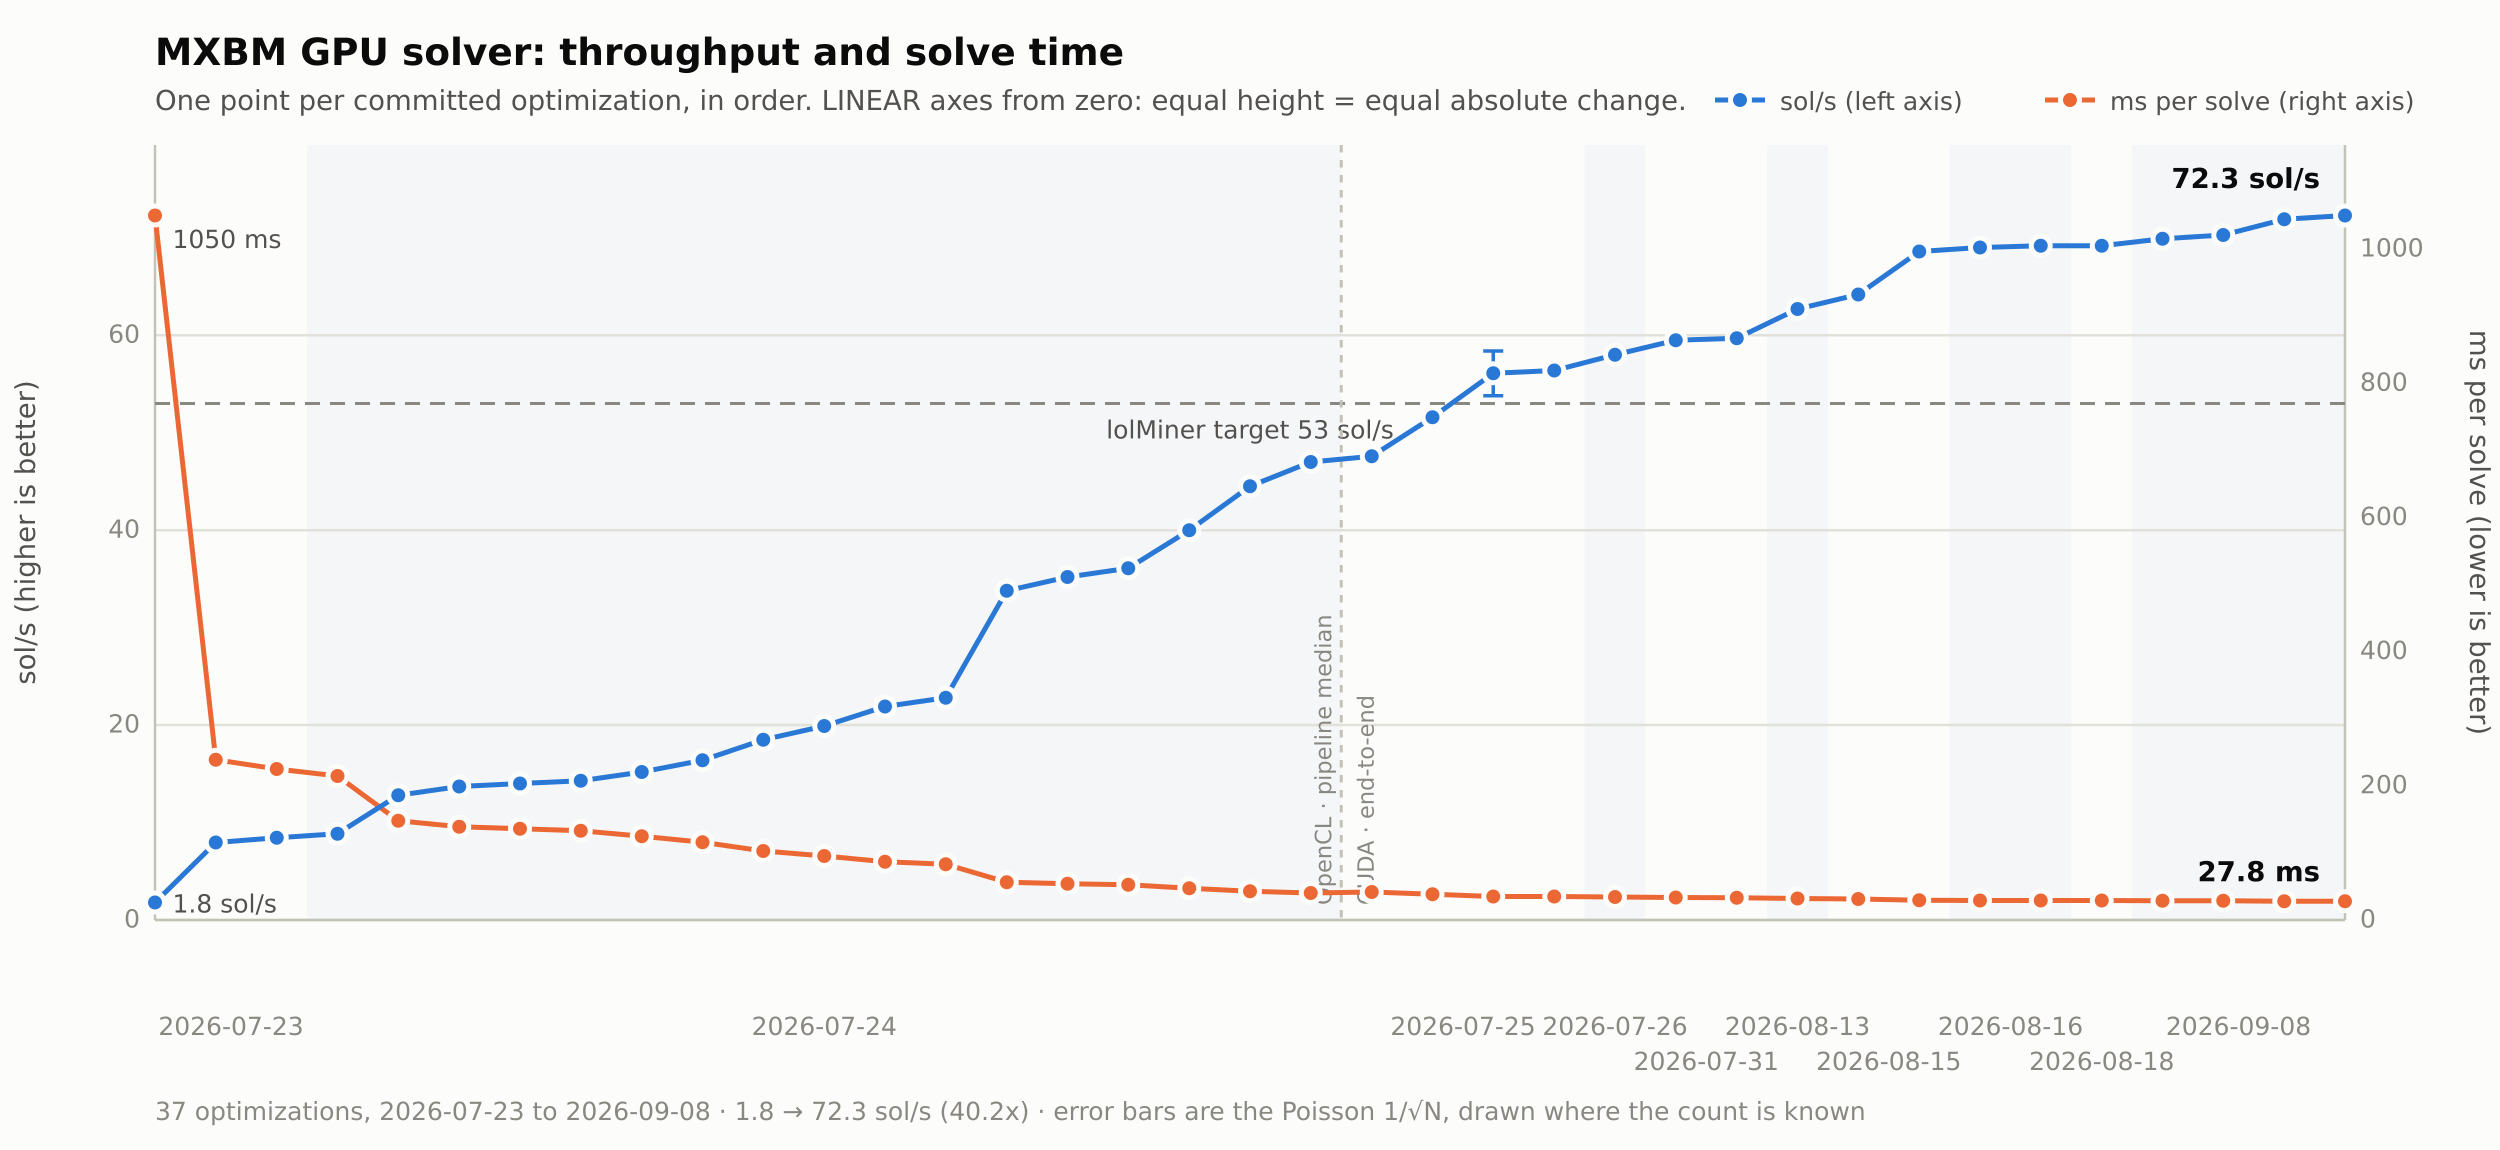
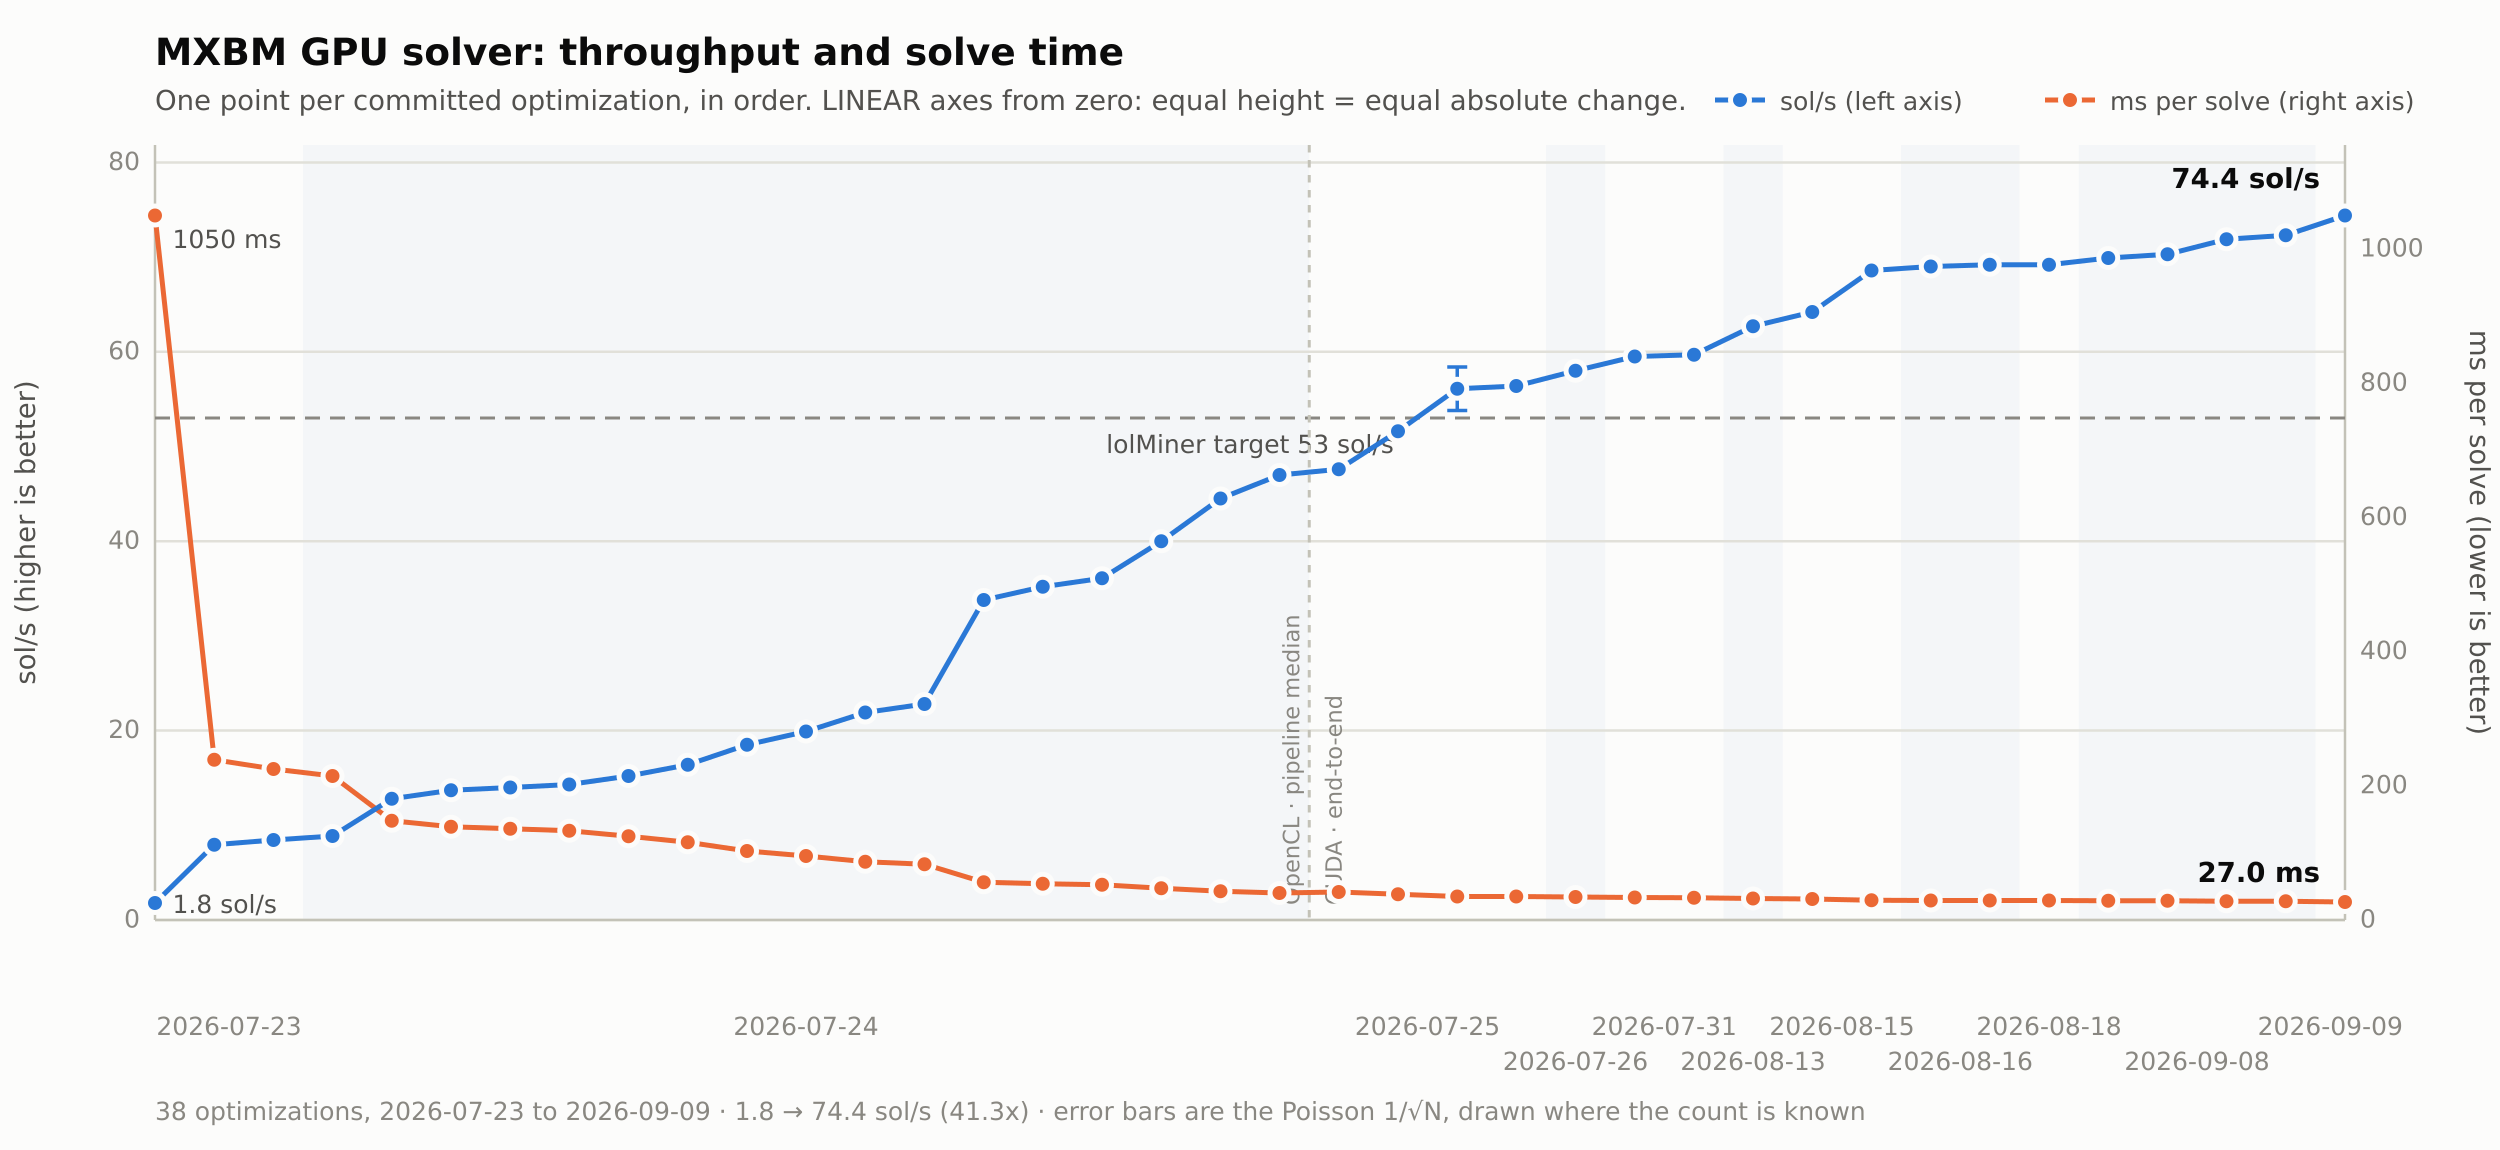
<svg xmlns="http://www.w3.org/2000/svg" width="1000" height="460" viewBox="0 0 1000 460" font-family="DejaVu Sans, Helvetica, Arial, sans-serif">
  <rect width="1000" height="460" fill="#fcfcfb" />
  <text x="62" y="26" font-size="15" font-weight="bold" fill="#0b0b0b">MXBM GPU solver: throughput and solve time</text>
  <text x="62" y="44" font-size="11" fill="#52514e">One point per committed optimization, in order. LINEAR axes from zero: equal height = equal absolute change.</text>
  <line x1="686" y1="40" x2="706" y2="40" stroke="#2a78d6" stroke-width="2" />
  <circle cx="696" cy="40" r="4.8" fill="#fcfcfb" />
  <circle cx="696" cy="40" r="2.8" fill="#2a78d6" />
  <text x="712" y="44" font-size="10" fill="#52514e">sol/s (left axis)</text>
  <line x1="818" y1="40" x2="838" y2="40" stroke="#eb6834" stroke-width="2" />
  <circle cx="828" cy="40" r="4.8" fill="#fcfcfb" />
  <circle cx="828" cy="40" r="2.8" fill="#eb6834" />
  <text x="844" y="44" font-size="10" fill="#52514e">ms per solve (right axis)</text>
-   <text x="92.4" y="414" font-size="10" fill="#898781" text-anchor="middle">2026-07-23</text>
-   <rect x="122.8" y="58" width="413.7" height="310" fill="#f4f6f8" />
-   <text x="329.7" y="414" font-size="10" fill="#898781" text-anchor="middle">2026-07-24</text>
-   <text x="585.2" y="414" font-size="10" fill="#898781" text-anchor="middle">2026-07-25</text>
-   <rect x="633.8" y="58" width="24.3" height="310" fill="#f4f6f8" />
-   <text x="646" y="414" font-size="10" fill="#898781" text-anchor="middle">2026-07-26</text>
-   <text x="682.5" y="428" font-size="10" fill="#898781" text-anchor="middle">2026-07-31</text>
-   <rect x="706.8" y="58" width="24.3" height="310" fill="#f4f6f8" />
-   <text x="719" y="414" font-size="10" fill="#898781" text-anchor="middle">2026-08-13</text>
-   <text x="755.5" y="428" font-size="10" fill="#898781" text-anchor="middle">2026-08-15</text>
-   <rect x="779.8" y="58" width="48.7" height="310" fill="#f4f6f8" />
-   <text x="804.2" y="414" font-size="10" fill="#898781" text-anchor="middle">2026-08-16</text>
-   <text x="840.7" y="428" font-size="10" fill="#898781" text-anchor="middle">2026-08-18</text>
-   <rect x="852.8" y="58" width="85.2" height="310" fill="#f4f6f8" />
-   <text x="895.4" y="414" font-size="10" fill="#898781" text-anchor="middle">2026-09-08</text>
+   <text x="91.6" y="414" font-size="10" fill="#898781" text-anchor="middle">2026-07-23</text>
+   <rect x="121.2" y="58" width="402.5" height="310" fill="#f4f6f8" />
+   <text x="322.4" y="414" font-size="10" fill="#898781" text-anchor="middle">2026-07-24</text>
+   <text x="571.0" y="414" font-size="10" fill="#898781" text-anchor="middle">2026-07-25</text>
+   <rect x="618.4" y="58" width="23.7" height="310" fill="#f4f6f8" />
+   <text x="630.2" y="428" font-size="10" fill="#898781" text-anchor="middle">2026-07-26</text>
+   <text x="665.7" y="414" font-size="10" fill="#898781" text-anchor="middle">2026-07-31</text>
+   <rect x="689.4" y="58" width="23.7" height="310" fill="#f4f6f8" />
+   <text x="701.2" y="428" font-size="10" fill="#898781" text-anchor="middle">2026-08-13</text>
+   <text x="736.8" y="414" font-size="10" fill="#898781" text-anchor="middle">2026-08-15</text>
+   <rect x="760.4" y="58" width="47.4" height="310" fill="#f4f6f8" />
+   <text x="784.1" y="428" font-size="10" fill="#898781" text-anchor="middle">2026-08-16</text>
+   <text x="819.6" y="414" font-size="10" fill="#898781" text-anchor="middle">2026-08-18</text>
+   <rect x="831.5" y="58" width="94.7" height="310" fill="#f4f6f8" />
+   <text x="878.8" y="428" font-size="10" fill="#898781" text-anchor="middle">2026-09-08</text>
+   <text x="932.1" y="414" font-size="10" fill="#898781" text-anchor="middle">2026-09-09</text>
  <line x1="62" y1="368" x2="938" y2="368" stroke="#e1e0d9" stroke-width="1" />
  <text x="56" y="371" font-size="10" fill="#898781" text-anchor="end">0</text>
-   <line x1="62" y1="290.0" x2="938" y2="290.0" stroke="#e1e0d9" stroke-width="1" />
-   <text x="56" y="293.0" font-size="10" fill="#898781" text-anchor="end">20</text>
-   <line x1="62" y1="212.1" x2="938" y2="212.1" stroke="#e1e0d9" stroke-width="1" />
-   <text x="56" y="215.1" font-size="10" fill="#898781" text-anchor="end">40</text>
-   <line x1="62" y1="134.1" x2="938" y2="134.1" stroke="#e1e0d9" stroke-width="1" />
-   <text x="56" y="137.1" font-size="10" fill="#898781" text-anchor="end">60</text>
+   <line x1="62" y1="292.2" x2="938" y2="292.2" stroke="#e1e0d9" stroke-width="1" />
+   <text x="56" y="295.2" font-size="10" fill="#898781" text-anchor="end">20</text>
+   <line x1="62" y1="216.5" x2="938" y2="216.5" stroke="#e1e0d9" stroke-width="1" />
+   <text x="56" y="219.5" font-size="10" fill="#898781" text-anchor="end">40</text>
+   <line x1="62" y1="140.7" x2="938" y2="140.7" stroke="#e1e0d9" stroke-width="1" />
+   <text x="56" y="143.7" font-size="10" fill="#898781" text-anchor="end">60</text>
+   <line x1="62" y1="65.0" x2="938" y2="65.0" stroke="#e1e0d9" stroke-width="1" />
+   <text x="56" y="68.0" font-size="10" fill="#898781" text-anchor="end">80</text>
  <text x="944" y="371" font-size="10" fill="#898781" text-anchor="start">0</text>
  <text x="944" y="317.3" font-size="10" fill="#898781" text-anchor="start">200</text>
  <text x="944" y="263.6" font-size="10" fill="#898781" text-anchor="start">400</text>
  <text x="944" y="210.0" font-size="10" fill="#898781" text-anchor="start">600</text>
  <text x="944" y="156.3" font-size="10" fill="#898781" text-anchor="start">800</text>
  <text x="944" y="102.6" font-size="10" fill="#898781" text-anchor="start">1000</text>
  <line x1="62" y1="58" x2="62" y2="368" stroke="#c3c2b7" stroke-width="1" />
  <line x1="938" y1="58" x2="938" y2="368" stroke="#c3c2b7" stroke-width="1" />
  <line x1="62" y1="368" x2="938" y2="368" stroke="#c3c2b7" stroke-width="1" />
  <text x="14" y="213" font-size="11" fill="#52514e" text-anchor="middle" transform="rotate(-90 14 213)">sol/s  (higher is better)</text>
  <text x="988" y="213" font-size="11" fill="#52514e" text-anchor="middle" transform="rotate(90 988 213)">ms per solve  (lower is better)</text>
-   <line x1="62" y1="161.4" x2="938" y2="161.4" stroke="#898781" stroke-width="1.2" stroke-dasharray="6 4" />
-   <text x="500" y="175.4" font-size="10" fill="#52514e" text-anchor="middle">lolMiner target 53 sol/s</text>
-   <line x1="536.5" y1="58" x2="536.5" y2="368" stroke="#c3c2b7" stroke-width="1.2" stroke-dasharray="3 3" />
-   <text x="532.5" y="362" font-size="9" fill="#898781" text-anchor="start" transform="rotate(-90 532.5 362)">OpenCL · pipeline median</text>
-   <text x="549.5" y="362" font-size="9" fill="#898781" text-anchor="start" transform="rotate(-90 549.5 362)">CUDA · end-to-end</text>
-   <line x1="597.3" y1="140.4" x2="597.3" y2="158.3" stroke="#2a78d6" stroke-width="1.4" />
-   <line x1="593.3" y1="140.4" x2="601.3" y2="140.4" stroke="#2a78d6" stroke-width="1.4" />
-   <line x1="593.3" y1="158.3" x2="601.3" y2="158.3" stroke="#2a78d6" stroke-width="1.4" />
-   <line x1="646" y1="140.4" x2="646" y2="143.5" stroke="#2a78d6" stroke-width="1.4" />
-   <line x1="642" y1="140.4" x2="650" y2="140.4" stroke="#2a78d6" stroke-width="1.4" />
-   <line x1="642" y1="143.5" x2="650" y2="143.5" stroke="#2a78d6" stroke-width="1.4" />
-   <line x1="719" y1="122.4" x2="719" y2="124.8" stroke="#2a78d6" stroke-width="1.4" />
-   <line x1="715" y1="122.4" x2="723" y2="122.4" stroke="#2a78d6" stroke-width="1.4" />
-   <line x1="715" y1="124.8" x2="723" y2="124.8" stroke="#2a78d6" stroke-width="1.4" />
-   <line x1="743.3" y1="116.6" x2="743.3" y2="118.9" stroke="#2a78d6" stroke-width="1.4" />
-   <line x1="739.3" y1="116.6" x2="747.3" y2="116.6" stroke="#2a78d6" stroke-width="1.4" />
-   <line x1="739.3" y1="118.9" x2="747.3" y2="118.9" stroke="#2a78d6" stroke-width="1.4" />
-   <line x1="767.7" y1="99.4" x2="767.7" y2="101.8" stroke="#2a78d6" stroke-width="1.4" />
-   <line x1="763.7" y1="99.4" x2="771.7" y2="99.4" stroke="#2a78d6" stroke-width="1.4" />
-   <line x1="763.7" y1="101.8" x2="771.7" y2="101.8" stroke="#2a78d6" stroke-width="1.4" />
-   <line x1="792" y1="97.9" x2="792" y2="100.2" stroke="#2a78d6" stroke-width="1.4" />
-   <line x1="788" y1="97.9" x2="796" y2="97.9" stroke="#2a78d6" stroke-width="1.4" />
-   <line x1="788" y1="100.2" x2="796" y2="100.2" stroke="#2a78d6" stroke-width="1.4" />
-   <line x1="816.3" y1="97.1" x2="816.3" y2="99.4" stroke="#2a78d6" stroke-width="1.4" />
-   <line x1="812.3" y1="97.1" x2="820.3" y2="97.1" stroke="#2a78d6" stroke-width="1.4" />
-   <line x1="812.3" y1="99.4" x2="820.3" y2="99.4" stroke="#2a78d6" stroke-width="1.4" />
-   <line x1="840.7" y1="97.1" x2="840.7" y2="99.4" stroke="#2a78d6" stroke-width="1.4" />
-   <line x1="836.7" y1="97.1" x2="844.7" y2="97.1" stroke="#2a78d6" stroke-width="1.4" />
-   <line x1="836.7" y1="99.4" x2="844.7" y2="99.4" stroke="#2a78d6" stroke-width="1.4" />
-   <polyline points="62,86.2 86.3,303.9 110.7,307.6 135,310.4 159.3,328.3 183.7,330.7 208,331.5 232.3,332.3 256.7,334.5 281,336.9 305.3,340.4 329.7,342.4 354,344.7 378.3,345.7 402.7,352.9 427,353.5 451.3,353.9 475.7,355.3 500,356.5 524.3,357.2 548.7,356.8 573,357.7 597.3,358.6 621.7,358.6 646,358.8 670.3,359.0 694.7,359.1 719,359.4 743.3,359.6 767.7,360.1 792,360.2 816.3,360.2 840.7,360.2 865,360.3 889.3,360.3 913.7,360.5 938,360.5" fill="none" stroke="#eb6834" stroke-width="2" stroke-linejoin="round" stroke-linecap="round" />
+   <line x1="62" y1="167.2" x2="938" y2="167.2" stroke="#898781" stroke-width="1.2" stroke-dasharray="6 4" />
+   <text x="500" y="181.2" font-size="10" fill="#52514e" text-anchor="middle">lolMiner target 53 sol/s</text>
+   <line x1="523.7" y1="58" x2="523.7" y2="368" stroke="#c3c2b7" stroke-width="1.2" stroke-dasharray="3 3" />
+   <text x="519.7" y="362" font-size="9" fill="#898781" text-anchor="start" transform="rotate(-90 519.7 362)">OpenCL · pipeline median</text>
+   <text x="536.7" y="362" font-size="9" fill="#898781" text-anchor="start" transform="rotate(-90 536.7 362)">CUDA · end-to-end</text>
+   <line x1="582.9" y1="146.8" x2="582.9" y2="164.2" stroke="#2a78d6" stroke-width="1.4" />
+   <line x1="578.9" y1="146.8" x2="586.9" y2="146.8" stroke="#2a78d6" stroke-width="1.4" />
+   <line x1="578.9" y1="164.2" x2="586.9" y2="164.2" stroke="#2a78d6" stroke-width="1.4" />
+   <line x1="630.2" y1="146.8" x2="630.2" y2="149.8" stroke="#2a78d6" stroke-width="1.4" />
+   <line x1="626.2" y1="146.8" x2="634.2" y2="146.8" stroke="#2a78d6" stroke-width="1.4" />
+   <line x1="626.2" y1="149.8" x2="634.2" y2="149.8" stroke="#2a78d6" stroke-width="1.4" />
+   <line x1="701.2" y1="129.4" x2="701.2" y2="131.6" stroke="#2a78d6" stroke-width="1.4" />
+   <line x1="697.2" y1="129.4" x2="705.2" y2="129.4" stroke="#2a78d6" stroke-width="1.4" />
+   <line x1="697.2" y1="131.6" x2="705.2" y2="131.6" stroke="#2a78d6" stroke-width="1.4" />
+   <line x1="724.9" y1="123.7" x2="724.9" y2="126.0" stroke="#2a78d6" stroke-width="1.4" />
+   <line x1="720.9" y1="123.7" x2="728.9" y2="123.7" stroke="#2a78d6" stroke-width="1.4" />
+   <line x1="720.9" y1="126.0" x2="728.9" y2="126.0" stroke="#2a78d6" stroke-width="1.4" />
+   <line x1="748.6" y1="107.0" x2="748.6" y2="109.3" stroke="#2a78d6" stroke-width="1.4" />
+   <line x1="744.6" y1="107.0" x2="752.6" y2="107.0" stroke="#2a78d6" stroke-width="1.4" />
+   <line x1="744.6" y1="109.3" x2="752.6" y2="109.3" stroke="#2a78d6" stroke-width="1.4" />
+   <line x1="772.3" y1="105.5" x2="772.3" y2="107.8" stroke="#2a78d6" stroke-width="1.4" />
+   <line x1="768.3" y1="105.5" x2="776.3" y2="105.5" stroke="#2a78d6" stroke-width="1.4" />
+   <line x1="768.3" y1="107.8" x2="776.3" y2="107.8" stroke="#2a78d6" stroke-width="1.4" />
+   <line x1="795.9" y1="104.7" x2="795.9" y2="107.0" stroke="#2a78d6" stroke-width="1.4" />
+   <line x1="791.9" y1="104.7" x2="799.9" y2="104.7" stroke="#2a78d6" stroke-width="1.4" />
+   <line x1="791.9" y1="107.0" x2="799.9" y2="107.0" stroke="#2a78d6" stroke-width="1.4" />
+   <line x1="819.6" y1="104.7" x2="819.6" y2="107.0" stroke="#2a78d6" stroke-width="1.4" />
+   <line x1="815.6" y1="104.7" x2="823.6" y2="104.7" stroke="#2a78d6" stroke-width="1.4" />
+   <line x1="815.6" y1="107.0" x2="823.6" y2="107.0" stroke="#2a78d6" stroke-width="1.4" />
+   <polyline points="62,86.2 85.7,303.9 109.4,307.6 133.0,310.4 156.7,328.3 180.4,330.7 204.1,331.5 227.7,332.3 251.4,334.5 275.1,336.9 298.8,340.4 322.4,342.4 346.1,344.7 369.8,345.7 393.5,352.9 417.1,353.5 440.8,353.9 464.5,355.3 488.2,356.5 511.8,357.2 535.5,356.8 559.2,357.7 582.9,358.6 606.5,358.6 630.2,358.8 653.9,359.0 677.6,359.1 701.2,359.4 724.9,359.6 748.6,360.1 772.3,360.2 795.9,360.2 819.6,360.2 843.3,360.3 867.0,360.3 890.6,360.5 914.3,360.5 938,360.8" fill="none" stroke="#eb6834" stroke-width="2" stroke-linejoin="round" stroke-linecap="round" />
  <circle cx="62" cy="86.2" r="4.8" fill="#fcfcfb" />
  <circle cx="62" cy="86.2" r="2.8" fill="#eb6834" />
-   <circle cx="86.3" cy="303.9" r="4.8" fill="#fcfcfb" />
-   <circle cx="86.3" cy="303.9" r="2.8" fill="#eb6834" />
-   <circle cx="110.7" cy="307.6" r="4.8" fill="#fcfcfb" />
-   <circle cx="110.7" cy="307.6" r="2.8" fill="#eb6834" />
-   <circle cx="135" cy="310.4" r="4.8" fill="#fcfcfb" />
-   <circle cx="135" cy="310.4" r="2.8" fill="#eb6834" />
-   <circle cx="159.3" cy="328.3" r="4.8" fill="#fcfcfb" />
-   <circle cx="159.3" cy="328.3" r="2.8" fill="#eb6834" />
-   <circle cx="183.7" cy="330.7" r="4.8" fill="#fcfcfb" />
-   <circle cx="183.7" cy="330.7" r="2.8" fill="#eb6834" />
-   <circle cx="208" cy="331.5" r="4.8" fill="#fcfcfb" />
-   <circle cx="208" cy="331.5" r="2.8" fill="#eb6834" />
-   <circle cx="232.3" cy="332.3" r="4.8" fill="#fcfcfb" />
-   <circle cx="232.3" cy="332.3" r="2.8" fill="#eb6834" />
-   <circle cx="256.7" cy="334.5" r="4.8" fill="#fcfcfb" />
-   <circle cx="256.7" cy="334.5" r="2.8" fill="#eb6834" />
-   <circle cx="281" cy="336.9" r="4.8" fill="#fcfcfb" />
-   <circle cx="281" cy="336.9" r="2.8" fill="#eb6834" />
-   <circle cx="305.3" cy="340.4" r="4.8" fill="#fcfcfb" />
-   <circle cx="305.3" cy="340.4" r="2.8" fill="#eb6834" />
-   <circle cx="329.7" cy="342.4" r="4.8" fill="#fcfcfb" />
-   <circle cx="329.7" cy="342.4" r="2.8" fill="#eb6834" />
-   <circle cx="354" cy="344.7" r="4.8" fill="#fcfcfb" />
-   <circle cx="354" cy="344.7" r="2.8" fill="#eb6834" />
-   <circle cx="378.3" cy="345.7" r="4.8" fill="#fcfcfb" />
-   <circle cx="378.3" cy="345.7" r="2.8" fill="#eb6834" />
-   <circle cx="402.7" cy="352.9" r="4.8" fill="#fcfcfb" />
-   <circle cx="402.7" cy="352.9" r="2.8" fill="#eb6834" />
-   <circle cx="427" cy="353.5" r="4.8" fill="#fcfcfb" />
-   <circle cx="427" cy="353.5" r="2.8" fill="#eb6834" />
-   <circle cx="451.3" cy="353.9" r="4.8" fill="#fcfcfb" />
-   <circle cx="451.3" cy="353.9" r="2.8" fill="#eb6834" />
-   <circle cx="475.7" cy="355.3" r="4.8" fill="#fcfcfb" />
-   <circle cx="475.7" cy="355.3" r="2.8" fill="#eb6834" />
-   <circle cx="500" cy="356.5" r="4.8" fill="#fcfcfb" />
-   <circle cx="500" cy="356.5" r="2.8" fill="#eb6834" />
-   <circle cx="524.3" cy="357.2" r="4.8" fill="#fcfcfb" />
-   <circle cx="524.3" cy="357.2" r="2.8" fill="#eb6834" />
-   <circle cx="548.7" cy="356.8" r="4.8" fill="#fcfcfb" />
-   <circle cx="548.7" cy="356.8" r="2.8" fill="#eb6834" />
-   <circle cx="573" cy="357.7" r="4.8" fill="#fcfcfb" />
-   <circle cx="573" cy="357.7" r="2.8" fill="#eb6834" />
-   <circle cx="597.3" cy="358.6" r="4.8" fill="#fcfcfb" />
-   <circle cx="597.3" cy="358.6" r="2.8" fill="#eb6834" />
-   <circle cx="621.7" cy="358.6" r="4.8" fill="#fcfcfb" />
-   <circle cx="621.7" cy="358.6" r="2.8" fill="#eb6834" />
-   <circle cx="646" cy="358.8" r="4.8" fill="#fcfcfb" />
-   <circle cx="646" cy="358.8" r="2.8" fill="#eb6834" />
-   <circle cx="670.3" cy="359.0" r="4.8" fill="#fcfcfb" />
-   <circle cx="670.3" cy="359.0" r="2.8" fill="#eb6834" />
-   <circle cx="694.7" cy="359.1" r="4.8" fill="#fcfcfb" />
-   <circle cx="694.7" cy="359.1" r="2.8" fill="#eb6834" />
-   <circle cx="719" cy="359.4" r="4.8" fill="#fcfcfb" />
-   <circle cx="719" cy="359.4" r="2.8" fill="#eb6834" />
-   <circle cx="743.3" cy="359.6" r="4.8" fill="#fcfcfb" />
-   <circle cx="743.3" cy="359.6" r="2.8" fill="#eb6834" />
-   <circle cx="767.7" cy="360.1" r="4.8" fill="#fcfcfb" />
-   <circle cx="767.7" cy="360.1" r="2.8" fill="#eb6834" />
-   <circle cx="792" cy="360.2" r="4.8" fill="#fcfcfb" />
-   <circle cx="792" cy="360.2" r="2.8" fill="#eb6834" />
-   <circle cx="816.3" cy="360.2" r="4.8" fill="#fcfcfb" />
-   <circle cx="816.3" cy="360.2" r="2.8" fill="#eb6834" />
-   <circle cx="840.7" cy="360.2" r="4.8" fill="#fcfcfb" />
-   <circle cx="840.7" cy="360.2" r="2.8" fill="#eb6834" />
-   <circle cx="865" cy="360.3" r="4.8" fill="#fcfcfb" />
-   <circle cx="865" cy="360.3" r="2.8" fill="#eb6834" />
-   <circle cx="889.3" cy="360.3" r="4.8" fill="#fcfcfb" />
-   <circle cx="889.3" cy="360.3" r="2.8" fill="#eb6834" />
-   <circle cx="913.7" cy="360.5" r="4.8" fill="#fcfcfb" />
-   <circle cx="913.7" cy="360.5" r="2.8" fill="#eb6834" />
-   <circle cx="938" cy="360.5" r="4.8" fill="#fcfcfb" />
-   <circle cx="938" cy="360.5" r="2.8" fill="#eb6834" />
-   <polyline points="62,361.0 86.3,337.0 110.7,335.1 135,333.5 159.3,318.1 183.7,314.6 208,313.4 232.3,312.3 256.7,308.8 281,304.1 305.3,295.9 329.7,290.4 354,282.6 378.3,279.1 402.7,236.3 427,230.8 451.3,227.3 475.7,212.1 500,194.5 524.3,184.8 548.7,182.5 573,166.9 597.3,149.3 621.7,148.2 646,141.9 670.3,136.1 694.7,135.3 719,123.6 743.3,117.8 767.7,100.6 792,99.0 816.3,98.3 840.7,98.3 865,95.5 889.3,94.0 913.7,87.7 938,86.2" fill="none" stroke="#2a78d6" stroke-width="2" stroke-linejoin="round" stroke-linecap="round" />
-   <circle cx="62" cy="361.0" r="4.8" fill="#fcfcfb" />
-   <circle cx="62" cy="361.0" r="2.8" fill="#2a78d6" />
-   <circle cx="86.3" cy="337.0" r="4.8" fill="#fcfcfb" />
-   <circle cx="86.3" cy="337.0" r="2.8" fill="#2a78d6" />
-   <circle cx="110.7" cy="335.1" r="4.8" fill="#fcfcfb" />
-   <circle cx="110.7" cy="335.1" r="2.8" fill="#2a78d6" />
-   <circle cx="135" cy="333.5" r="4.8" fill="#fcfcfb" />
-   <circle cx="135" cy="333.5" r="2.8" fill="#2a78d6" />
-   <circle cx="159.3" cy="318.1" r="4.8" fill="#fcfcfb" />
-   <circle cx="159.3" cy="318.1" r="2.8" fill="#2a78d6" />
-   <circle cx="183.7" cy="314.6" r="4.8" fill="#fcfcfb" />
-   <circle cx="183.7" cy="314.6" r="2.8" fill="#2a78d6" />
-   <circle cx="208" cy="313.4" r="4.8" fill="#fcfcfb" />
-   <circle cx="208" cy="313.4" r="2.8" fill="#2a78d6" />
-   <circle cx="232.3" cy="312.3" r="4.8" fill="#fcfcfb" />
-   <circle cx="232.3" cy="312.3" r="2.8" fill="#2a78d6" />
-   <circle cx="256.7" cy="308.8" r="4.8" fill="#fcfcfb" />
-   <circle cx="256.7" cy="308.8" r="2.8" fill="#2a78d6" />
-   <circle cx="281" cy="304.1" r="4.8" fill="#fcfcfb" />
-   <circle cx="281" cy="304.1" r="2.8" fill="#2a78d6" />
-   <circle cx="305.3" cy="295.9" r="4.8" fill="#fcfcfb" />
-   <circle cx="305.3" cy="295.9" r="2.8" fill="#2a78d6" />
-   <circle cx="329.7" cy="290.4" r="4.8" fill="#fcfcfb" />
-   <circle cx="329.7" cy="290.4" r="2.8" fill="#2a78d6" />
-   <circle cx="354" cy="282.6" r="4.8" fill="#fcfcfb" />
-   <circle cx="354" cy="282.6" r="2.8" fill="#2a78d6" />
-   <circle cx="378.3" cy="279.1" r="4.8" fill="#fcfcfb" />
-   <circle cx="378.3" cy="279.1" r="2.8" fill="#2a78d6" />
-   <circle cx="402.7" cy="236.3" r="4.8" fill="#fcfcfb" />
-   <circle cx="402.7" cy="236.3" r="2.8" fill="#2a78d6" />
-   <circle cx="427" cy="230.8" r="4.8" fill="#fcfcfb" />
-   <circle cx="427" cy="230.8" r="2.8" fill="#2a78d6" />
-   <circle cx="451.3" cy="227.3" r="4.8" fill="#fcfcfb" />
-   <circle cx="451.3" cy="227.3" r="2.8" fill="#2a78d6" />
-   <circle cx="475.7" cy="212.1" r="4.8" fill="#fcfcfb" />
-   <circle cx="475.7" cy="212.1" r="2.8" fill="#2a78d6" />
-   <circle cx="500" cy="194.5" r="4.8" fill="#fcfcfb" />
-   <circle cx="500" cy="194.5" r="2.8" fill="#2a78d6" />
-   <circle cx="524.3" cy="184.8" r="4.8" fill="#fcfcfb" />
-   <circle cx="524.3" cy="184.8" r="2.8" fill="#2a78d6" />
-   <circle cx="548.7" cy="182.5" r="4.8" fill="#fcfcfb" />
-   <circle cx="548.7" cy="182.5" r="2.8" fill="#2a78d6" />
-   <circle cx="573" cy="166.9" r="4.8" fill="#fcfcfb" />
-   <circle cx="573" cy="166.9" r="2.8" fill="#2a78d6" />
-   <circle cx="597.3" cy="149.3" r="4.8" fill="#fcfcfb" />
-   <circle cx="597.3" cy="149.3" r="2.8" fill="#2a78d6" />
-   <circle cx="621.7" cy="148.2" r="4.8" fill="#fcfcfb" />
-   <circle cx="621.7" cy="148.2" r="2.8" fill="#2a78d6" />
-   <circle cx="646" cy="141.9" r="4.8" fill="#fcfcfb" />
-   <circle cx="646" cy="141.9" r="2.8" fill="#2a78d6" />
-   <circle cx="670.3" cy="136.1" r="4.8" fill="#fcfcfb" />
-   <circle cx="670.3" cy="136.1" r="2.8" fill="#2a78d6" />
-   <circle cx="694.7" cy="135.3" r="4.8" fill="#fcfcfb" />
-   <circle cx="694.7" cy="135.3" r="2.8" fill="#2a78d6" />
-   <circle cx="719" cy="123.6" r="4.8" fill="#fcfcfb" />
-   <circle cx="719" cy="123.6" r="2.8" fill="#2a78d6" />
-   <circle cx="743.3" cy="117.8" r="4.8" fill="#fcfcfb" />
-   <circle cx="743.3" cy="117.8" r="2.8" fill="#2a78d6" />
-   <circle cx="767.7" cy="100.6" r="4.8" fill="#fcfcfb" />
-   <circle cx="767.7" cy="100.6" r="2.8" fill="#2a78d6" />
-   <circle cx="792" cy="99.0" r="4.8" fill="#fcfcfb" />
-   <circle cx="792" cy="99.0" r="2.8" fill="#2a78d6" />
-   <circle cx="816.3" cy="98.3" r="4.8" fill="#fcfcfb" />
-   <circle cx="816.3" cy="98.3" r="2.8" fill="#2a78d6" />
-   <circle cx="840.7" cy="98.3" r="4.8" fill="#fcfcfb" />
-   <circle cx="840.7" cy="98.3" r="2.8" fill="#2a78d6" />
-   <circle cx="865" cy="95.5" r="4.8" fill="#fcfcfb" />
-   <circle cx="865" cy="95.5" r="2.8" fill="#2a78d6" />
-   <circle cx="889.3" cy="94.0" r="4.8" fill="#fcfcfb" />
-   <circle cx="889.3" cy="94.0" r="2.8" fill="#2a78d6" />
-   <circle cx="913.7" cy="87.7" r="4.8" fill="#fcfcfb" />
-   <circle cx="913.7" cy="87.7" r="2.8" fill="#2a78d6" />
+   <circle cx="85.7" cy="303.9" r="4.8" fill="#fcfcfb" />
+   <circle cx="85.7" cy="303.9" r="2.8" fill="#eb6834" />
+   <circle cx="109.4" cy="307.6" r="4.8" fill="#fcfcfb" />
+   <circle cx="109.4" cy="307.6" r="2.8" fill="#eb6834" />
+   <circle cx="133.0" cy="310.4" r="4.8" fill="#fcfcfb" />
+   <circle cx="133.0" cy="310.4" r="2.8" fill="#eb6834" />
+   <circle cx="156.7" cy="328.3" r="4.8" fill="#fcfcfb" />
+   <circle cx="156.7" cy="328.3" r="2.8" fill="#eb6834" />
+   <circle cx="180.4" cy="330.7" r="4.8" fill="#fcfcfb" />
+   <circle cx="180.4" cy="330.7" r="2.8" fill="#eb6834" />
+   <circle cx="204.1" cy="331.5" r="4.8" fill="#fcfcfb" />
+   <circle cx="204.1" cy="331.5" r="2.8" fill="#eb6834" />
+   <circle cx="227.7" cy="332.3" r="4.8" fill="#fcfcfb" />
+   <circle cx="227.7" cy="332.3" r="2.8" fill="#eb6834" />
+   <circle cx="251.4" cy="334.5" r="4.8" fill="#fcfcfb" />
+   <circle cx="251.4" cy="334.5" r="2.8" fill="#eb6834" />
+   <circle cx="275.1" cy="336.9" r="4.8" fill="#fcfcfb" />
+   <circle cx="275.1" cy="336.9" r="2.8" fill="#eb6834" />
+   <circle cx="298.8" cy="340.4" r="4.8" fill="#fcfcfb" />
+   <circle cx="298.8" cy="340.4" r="2.8" fill="#eb6834" />
+   <circle cx="322.4" cy="342.4" r="4.8" fill="#fcfcfb" />
+   <circle cx="322.4" cy="342.4" r="2.8" fill="#eb6834" />
+   <circle cx="346.1" cy="344.7" r="4.8" fill="#fcfcfb" />
+   <circle cx="346.1" cy="344.7" r="2.8" fill="#eb6834" />
+   <circle cx="369.8" cy="345.7" r="4.8" fill="#fcfcfb" />
+   <circle cx="369.8" cy="345.7" r="2.8" fill="#eb6834" />
+   <circle cx="393.5" cy="352.9" r="4.8" fill="#fcfcfb" />
+   <circle cx="393.5" cy="352.9" r="2.8" fill="#eb6834" />
+   <circle cx="417.1" cy="353.5" r="4.8" fill="#fcfcfb" />
+   <circle cx="417.1" cy="353.5" r="2.8" fill="#eb6834" />
+   <circle cx="440.8" cy="353.9" r="4.8" fill="#fcfcfb" />
+   <circle cx="440.8" cy="353.9" r="2.8" fill="#eb6834" />
+   <circle cx="464.5" cy="355.3" r="4.8" fill="#fcfcfb" />
+   <circle cx="464.5" cy="355.3" r="2.8" fill="#eb6834" />
+   <circle cx="488.2" cy="356.5" r="4.8" fill="#fcfcfb" />
+   <circle cx="488.2" cy="356.5" r="2.8" fill="#eb6834" />
+   <circle cx="511.8" cy="357.2" r="4.8" fill="#fcfcfb" />
+   <circle cx="511.8" cy="357.2" r="2.8" fill="#eb6834" />
+   <circle cx="535.5" cy="356.8" r="4.8" fill="#fcfcfb" />
+   <circle cx="535.5" cy="356.8" r="2.8" fill="#eb6834" />
+   <circle cx="559.2" cy="357.7" r="4.8" fill="#fcfcfb" />
+   <circle cx="559.2" cy="357.7" r="2.8" fill="#eb6834" />
+   <circle cx="582.9" cy="358.6" r="4.8" fill="#fcfcfb" />
+   <circle cx="582.9" cy="358.6" r="2.8" fill="#eb6834" />
+   <circle cx="606.5" cy="358.6" r="4.8" fill="#fcfcfb" />
+   <circle cx="606.5" cy="358.6" r="2.8" fill="#eb6834" />
+   <circle cx="630.2" cy="358.8" r="4.8" fill="#fcfcfb" />
+   <circle cx="630.2" cy="358.8" r="2.8" fill="#eb6834" />
+   <circle cx="653.9" cy="359.0" r="4.8" fill="#fcfcfb" />
+   <circle cx="653.9" cy="359.0" r="2.8" fill="#eb6834" />
+   <circle cx="677.6" cy="359.1" r="4.8" fill="#fcfcfb" />
+   <circle cx="677.6" cy="359.1" r="2.8" fill="#eb6834" />
+   <circle cx="701.2" cy="359.4" r="4.8" fill="#fcfcfb" />
+   <circle cx="701.2" cy="359.4" r="2.8" fill="#eb6834" />
+   <circle cx="724.9" cy="359.6" r="4.8" fill="#fcfcfb" />
+   <circle cx="724.9" cy="359.6" r="2.8" fill="#eb6834" />
+   <circle cx="748.6" cy="360.1" r="4.8" fill="#fcfcfb" />
+   <circle cx="748.6" cy="360.1" r="2.8" fill="#eb6834" />
+   <circle cx="772.3" cy="360.2" r="4.8" fill="#fcfcfb" />
+   <circle cx="772.3" cy="360.2" r="2.8" fill="#eb6834" />
+   <circle cx="795.9" cy="360.2" r="4.8" fill="#fcfcfb" />
+   <circle cx="795.9" cy="360.2" r="2.8" fill="#eb6834" />
+   <circle cx="819.6" cy="360.2" r="4.8" fill="#fcfcfb" />
+   <circle cx="819.6" cy="360.2" r="2.8" fill="#eb6834" />
+   <circle cx="843.3" cy="360.3" r="4.8" fill="#fcfcfb" />
+   <circle cx="843.3" cy="360.3" r="2.8" fill="#eb6834" />
+   <circle cx="867.0" cy="360.3" r="4.8" fill="#fcfcfb" />
+   <circle cx="867.0" cy="360.3" r="2.8" fill="#eb6834" />
+   <circle cx="890.6" cy="360.5" r="4.8" fill="#fcfcfb" />
+   <circle cx="890.6" cy="360.5" r="2.8" fill="#eb6834" />
+   <circle cx="914.3" cy="360.5" r="4.8" fill="#fcfcfb" />
+   <circle cx="914.3" cy="360.5" r="2.8" fill="#eb6834" />
+   <circle cx="938" cy="360.8" r="4.8" fill="#fcfcfb" />
+   <circle cx="938" cy="360.8" r="2.8" fill="#eb6834" />
+   <polyline points="62,361.2 85.7,337.9 109.4,336.0 133.0,334.4 156.7,319.5 180.4,316.1 204.1,315.0 227.7,313.8 251.4,310.4 275.1,305.9 298.8,297.9 322.4,292.6 346.1,285.0 369.8,281.6 393.5,240.0 417.1,234.7 440.8,231.3 464.5,216.5 488.2,199.4 511.8,190.0 535.5,187.7 559.2,172.5 582.9,155.5 606.5,154.4 630.2,148.3 653.9,142.6 677.6,141.9 701.2,130.5 724.9,124.8 748.6,108.2 772.3,106.6 795.9,105.9 819.6,105.9 843.3,103.2 867.0,101.7 890.6,95.7 914.3,94.1 938,86.2" fill="none" stroke="#2a78d6" stroke-width="2" stroke-linejoin="round" stroke-linecap="round" />
+   <circle cx="62" cy="361.2" r="4.8" fill="#fcfcfb" />
+   <circle cx="62" cy="361.2" r="2.8" fill="#2a78d6" />
+   <circle cx="85.7" cy="337.9" r="4.8" fill="#fcfcfb" />
+   <circle cx="85.7" cy="337.9" r="2.8" fill="#2a78d6" />
+   <circle cx="109.4" cy="336.0" r="4.8" fill="#fcfcfb" />
+   <circle cx="109.4" cy="336.0" r="2.8" fill="#2a78d6" />
+   <circle cx="133.0" cy="334.4" r="4.8" fill="#fcfcfb" />
+   <circle cx="133.0" cy="334.4" r="2.8" fill="#2a78d6" />
+   <circle cx="156.7" cy="319.5" r="4.8" fill="#fcfcfb" />
+   <circle cx="156.7" cy="319.5" r="2.8" fill="#2a78d6" />
+   <circle cx="180.4" cy="316.1" r="4.8" fill="#fcfcfb" />
+   <circle cx="180.4" cy="316.1" r="2.8" fill="#2a78d6" />
+   <circle cx="204.1" cy="315.0" r="4.8" fill="#fcfcfb" />
+   <circle cx="204.1" cy="315.0" r="2.8" fill="#2a78d6" />
+   <circle cx="227.7" cy="313.8" r="4.8" fill="#fcfcfb" />
+   <circle cx="227.7" cy="313.8" r="2.8" fill="#2a78d6" />
+   <circle cx="251.4" cy="310.4" r="4.8" fill="#fcfcfb" />
+   <circle cx="251.4" cy="310.4" r="2.8" fill="#2a78d6" />
+   <circle cx="275.1" cy="305.9" r="4.8" fill="#fcfcfb" />
+   <circle cx="275.1" cy="305.9" r="2.8" fill="#2a78d6" />
+   <circle cx="298.8" cy="297.9" r="4.8" fill="#fcfcfb" />
+   <circle cx="298.8" cy="297.9" r="2.8" fill="#2a78d6" />
+   <circle cx="322.4" cy="292.6" r="4.8" fill="#fcfcfb" />
+   <circle cx="322.4" cy="292.6" r="2.8" fill="#2a78d6" />
+   <circle cx="346.1" cy="285.0" r="4.8" fill="#fcfcfb" />
+   <circle cx="346.1" cy="285.0" r="2.8" fill="#2a78d6" />
+   <circle cx="369.8" cy="281.6" r="4.8" fill="#fcfcfb" />
+   <circle cx="369.8" cy="281.6" r="2.8" fill="#2a78d6" />
+   <circle cx="393.5" cy="240.0" r="4.8" fill="#fcfcfb" />
+   <circle cx="393.5" cy="240.0" r="2.8" fill="#2a78d6" />
+   <circle cx="417.1" cy="234.7" r="4.8" fill="#fcfcfb" />
+   <circle cx="417.1" cy="234.7" r="2.8" fill="#2a78d6" />
+   <circle cx="440.8" cy="231.3" r="4.8" fill="#fcfcfb" />
+   <circle cx="440.8" cy="231.3" r="2.8" fill="#2a78d6" />
+   <circle cx="464.5" cy="216.5" r="4.8" fill="#fcfcfb" />
+   <circle cx="464.5" cy="216.5" r="2.8" fill="#2a78d6" />
+   <circle cx="488.2" cy="199.4" r="4.8" fill="#fcfcfb" />
+   <circle cx="488.2" cy="199.4" r="2.8" fill="#2a78d6" />
+   <circle cx="511.8" cy="190.0" r="4.8" fill="#fcfcfb" />
+   <circle cx="511.8" cy="190.0" r="2.8" fill="#2a78d6" />
+   <circle cx="535.5" cy="187.7" r="4.8" fill="#fcfcfb" />
+   <circle cx="535.5" cy="187.7" r="2.8" fill="#2a78d6" />
+   <circle cx="559.2" cy="172.5" r="4.8" fill="#fcfcfb" />
+   <circle cx="559.2" cy="172.5" r="2.8" fill="#2a78d6" />
+   <circle cx="582.9" cy="155.5" r="4.8" fill="#fcfcfb" />
+   <circle cx="582.9" cy="155.5" r="2.8" fill="#2a78d6" />
+   <circle cx="606.5" cy="154.4" r="4.8" fill="#fcfcfb" />
+   <circle cx="606.5" cy="154.4" r="2.8" fill="#2a78d6" />
+   <circle cx="630.2" cy="148.3" r="4.8" fill="#fcfcfb" />
+   <circle cx="630.2" cy="148.3" r="2.8" fill="#2a78d6" />
+   <circle cx="653.9" cy="142.6" r="4.8" fill="#fcfcfb" />
+   <circle cx="653.9" cy="142.6" r="2.8" fill="#2a78d6" />
+   <circle cx="677.6" cy="141.9" r="4.8" fill="#fcfcfb" />
+   <circle cx="677.6" cy="141.9" r="2.8" fill="#2a78d6" />
+   <circle cx="701.2" cy="130.5" r="4.8" fill="#fcfcfb" />
+   <circle cx="701.2" cy="130.5" r="2.8" fill="#2a78d6" />
+   <circle cx="724.9" cy="124.8" r="4.8" fill="#fcfcfb" />
+   <circle cx="724.9" cy="124.8" r="2.8" fill="#2a78d6" />
+   <circle cx="748.6" cy="108.2" r="4.8" fill="#fcfcfb" />
+   <circle cx="748.6" cy="108.2" r="2.8" fill="#2a78d6" />
+   <circle cx="772.3" cy="106.6" r="4.8" fill="#fcfcfb" />
+   <circle cx="772.3" cy="106.6" r="2.8" fill="#2a78d6" />
+   <circle cx="795.9" cy="105.9" r="4.8" fill="#fcfcfb" />
+   <circle cx="795.9" cy="105.9" r="2.8" fill="#2a78d6" />
+   <circle cx="819.6" cy="105.9" r="4.8" fill="#fcfcfb" />
+   <circle cx="819.6" cy="105.9" r="2.8" fill="#2a78d6" />
+   <circle cx="843.3" cy="103.2" r="4.8" fill="#fcfcfb" />
+   <circle cx="843.3" cy="103.2" r="2.8" fill="#2a78d6" />
+   <circle cx="867.0" cy="101.7" r="4.8" fill="#fcfcfb" />
+   <circle cx="867.0" cy="101.7" r="2.8" fill="#2a78d6" />
+   <circle cx="890.6" cy="95.7" r="4.8" fill="#fcfcfb" />
+   <circle cx="890.6" cy="95.7" r="2.8" fill="#2a78d6" />
+   <circle cx="914.3" cy="94.1" r="4.8" fill="#fcfcfb" />
+   <circle cx="914.3" cy="94.1" r="2.8" fill="#2a78d6" />
  <circle cx="938" cy="86.2" r="4.8" fill="#fcfcfb" />
  <circle cx="938" cy="86.2" r="2.8" fill="#2a78d6" />
-   <text x="928" y="75.2" font-size="11" font-weight="bold" fill="#0b0b0b" text-anchor="end">72.3 sol/s</text>
-   <text x="928" y="352.5" font-size="11" font-weight="bold" fill="#0b0b0b" text-anchor="end">27.8 ms</text>
-   <text x="69" y="365.0" font-size="10" fill="#52514e">1.8 sol/s</text>
+   <text x="928" y="75.2" font-size="11" font-weight="bold" fill="#0b0b0b" text-anchor="end">74.4 sol/s</text>
+   <text x="928" y="352.8" font-size="11" font-weight="bold" fill="#0b0b0b" text-anchor="end">27.0 ms</text>
+   <text x="69" y="365.2" font-size="10" fill="#52514e">1.8 sol/s</text>
  <text x="69" y="99.2" font-size="10" fill="#52514e">1050 ms</text>
-   <text x="62" y="448" font-size="10" fill="#898781">37 optimizations, 2026-07-23 to 2026-09-08  ·  1.8 → 72.3 sol/s (40.2x)  ·  error bars are the Poisson 1/√N, drawn where the count is known</text>
+   <text x="62" y="448" font-size="10" fill="#898781">38 optimizations, 2026-07-23 to 2026-09-09  ·  1.8 → 74.4 sol/s (41.3x)  ·  error bars are the Poisson 1/√N, drawn where the count is known</text>
</svg>
